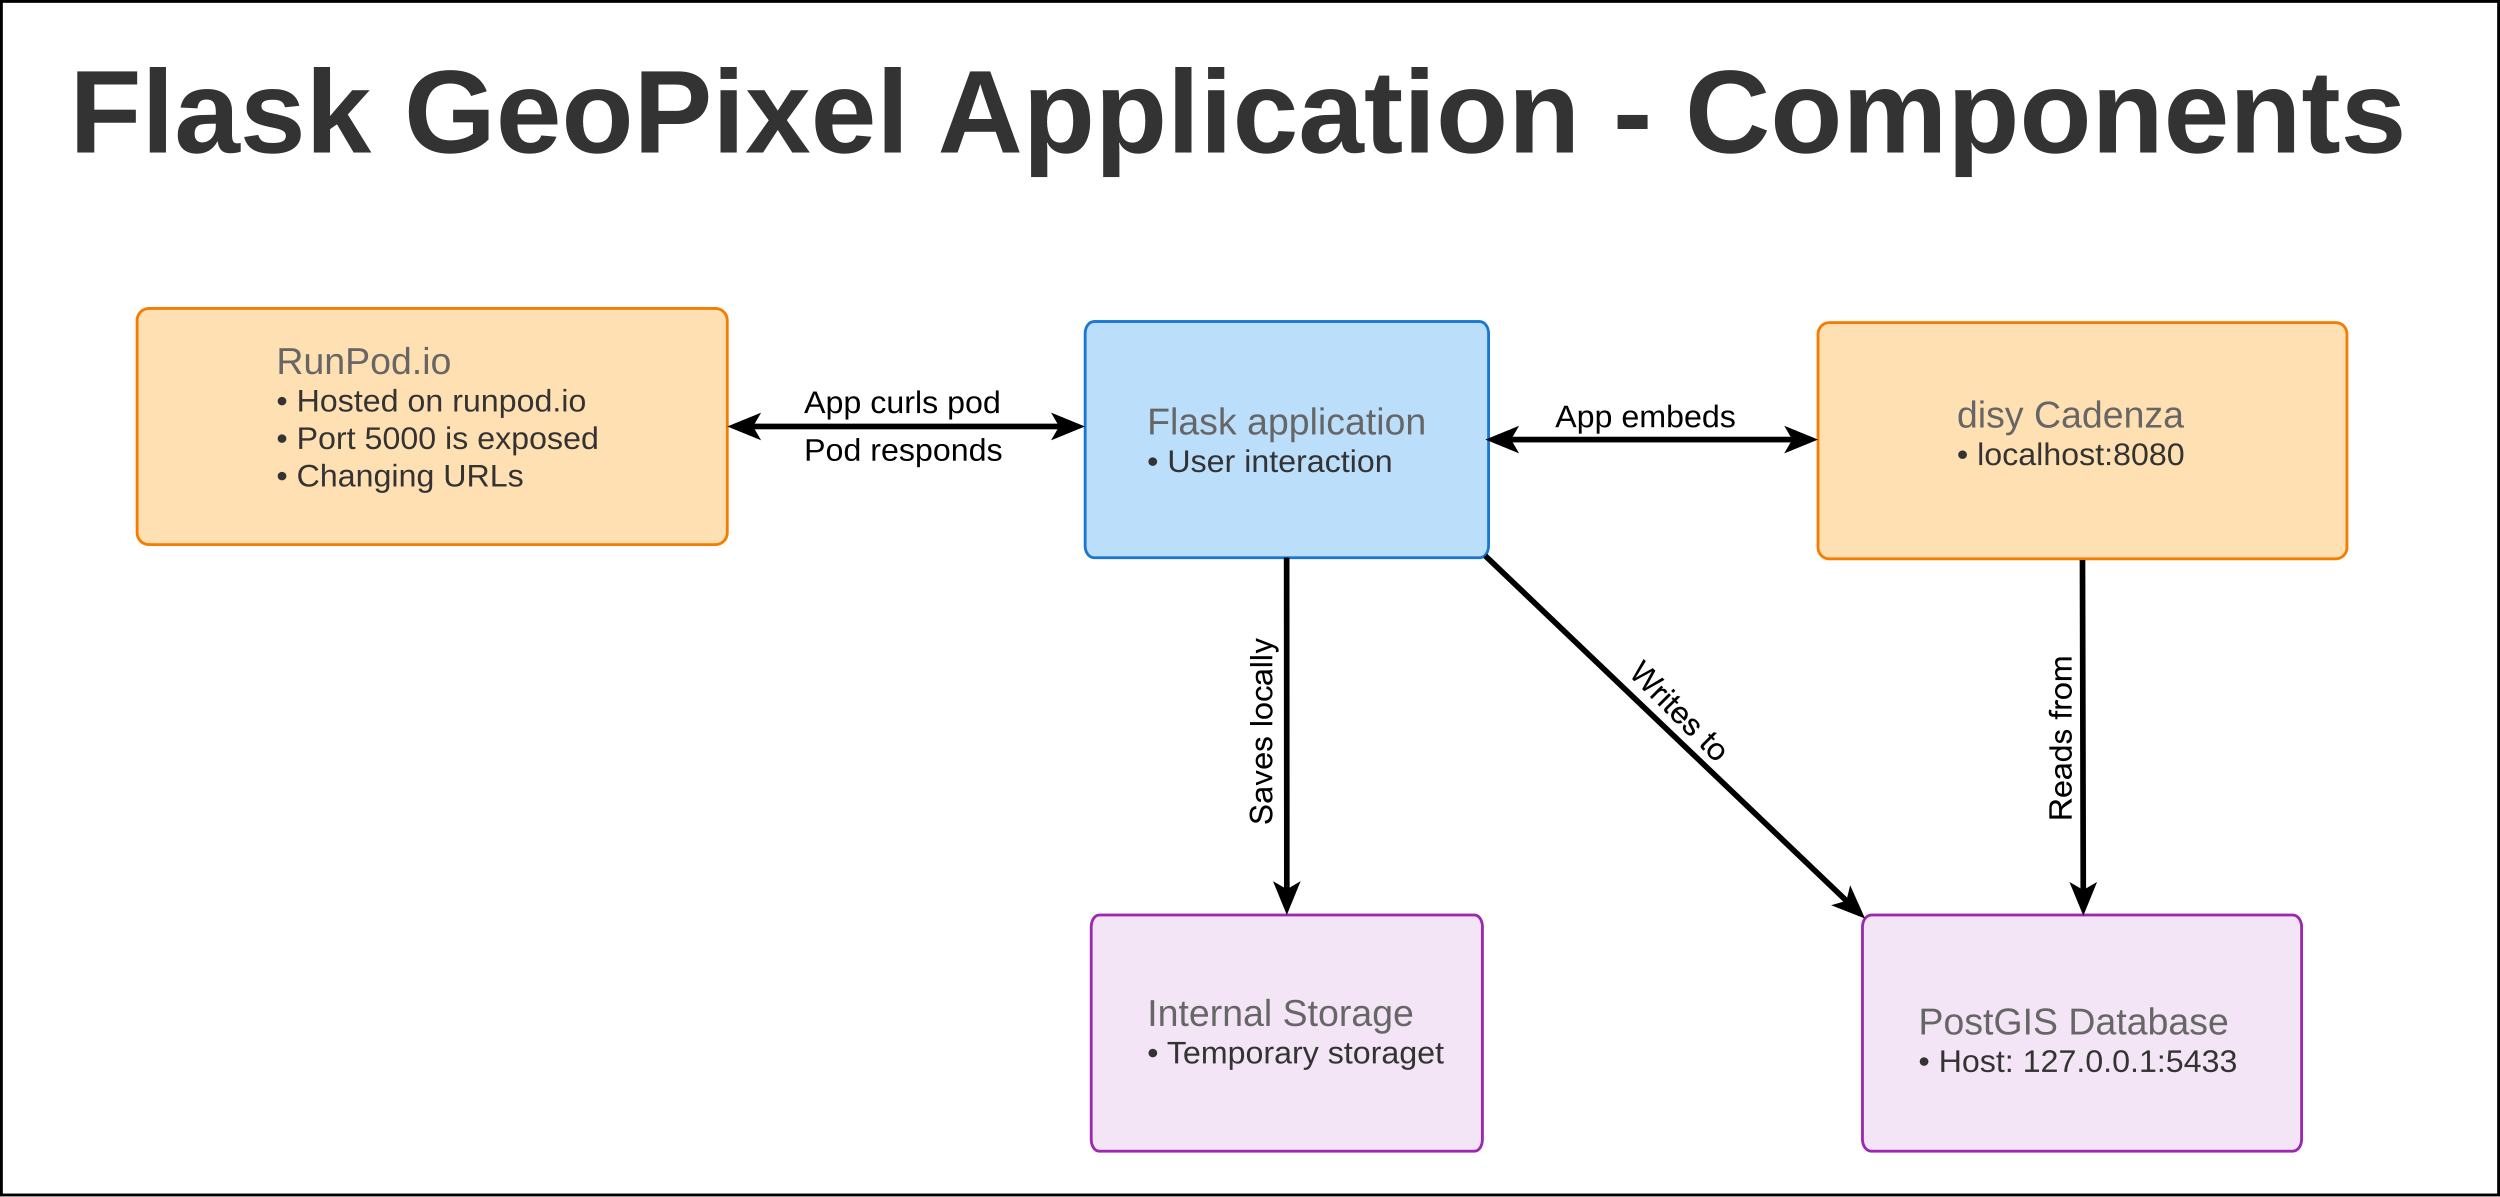
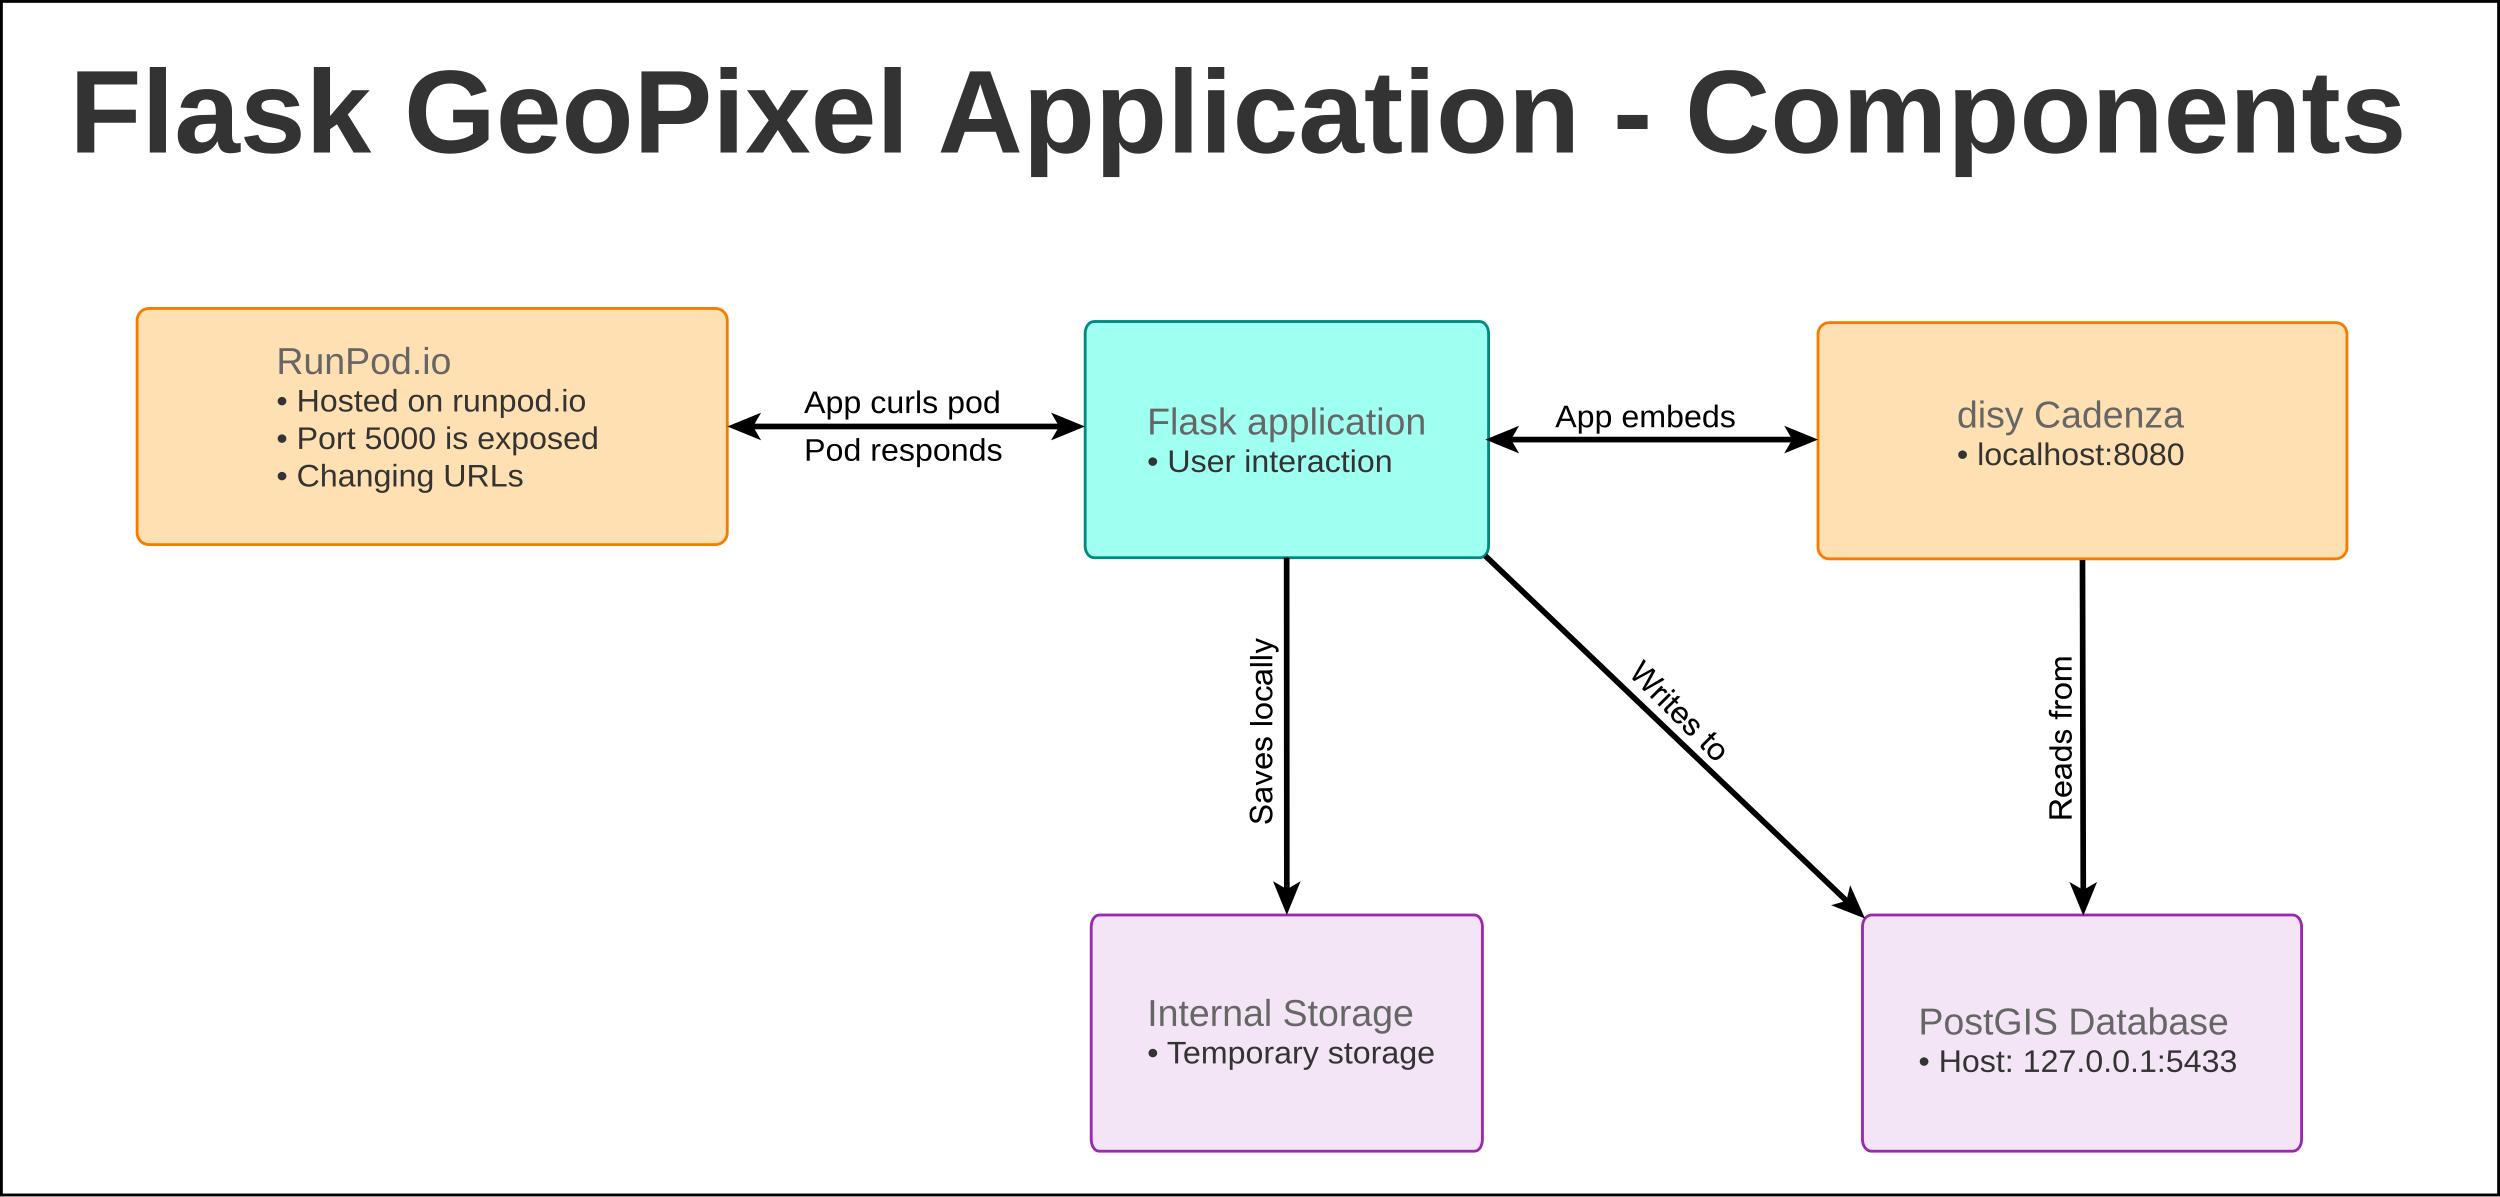
<svg xmlns="http://www.w3.org/2000/svg" viewBox="0 0 882 422.08">
  <defs>
-     <style>.cls-1{fill:#fff;}.cls-2,.cls-8{isolation:isolate;}.cls-2{font-size:41.64px;font-family:Arial-BoldMT, Arial;font-weight:700;}.cls-2,.cls-6{fill:#333;}.cls-3{letter-spacing:-0.04em;}.cls-4{fill:#bbdefb;stroke:#1976d2;}.cls-5,.cls-8{font-size:13.22px;fill:#666;}.cls-12,.cls-5,.cls-6,.cls-8{font-family:ArialMT, Arial;}.cls-12,.cls-6{font-size:11.02px;}.cls-7{fill:#ffe0b2;stroke:#f57c00;}.cls-9{fill:#f3e5f5;stroke:#9c27b0;}.cls-10{letter-spacing:-0.02em;}.cls-11{letter-spacing:-0.11em;}.cls-13{fill:none;stroke:#000;stroke-miterlimit:10;stroke-width:2px;}</style>
+     <style>.cls-1{fill:#fff;}.cls-2,.cls-8{isolation:isolate;}.cls-2{font-size:41.64px;font-family:Arial-BoldMT, Arial;font-weight:700;}.cls-2,.cls-6{fill:#333;}.cls-3{letter-spacing:-0.04em;}.cls-4{fill:#9ffff1;stroke:#008982;}.cls-5,.cls-8{font-size:13.22px;fill:#666;}.cls-12,.cls-5,.cls-6,.cls-8{font-family:ArialMT, Arial;}.cls-12,.cls-6{font-size:11.02px;}.cls-7{fill:#ffe0b2;stroke:#f57c00;}.cls-9{fill:#f3e5f5;stroke:#9c27b0;}.cls-10{letter-spacing:-0.02em;}.cls-11{letter-spacing:-0.11em;}.cls-13{fill:none;stroke:#000;stroke-miterlimit:10;stroke-width:2px;}</style>
  </defs>
  <g id="Ebene_2" data-name="Ebene 2">
    <g id="Ebene_1-2" data-name="Ebene 1">
      <rect class="cls-1" x="0.5" y="0.5" width="881" height="421.08" />
      <path d="M881,1V421.08H1V1H881m1-1H0V422.08H882V0Z" />
      <rect class="cls-1" x="20" y="9.08" width="833" height="406" />
      <text id="Heading" class="cls-2" transform="translate(24.49 53.82)">Flask GeoPixel<tspan class="cls-3" x="296.28" y="0"> </tspan>
        <tspan x="306.3" y="0">Application - Components</tspan>
      </text>
      <path class="cls-4" d="M385.91,113.43H522c1.75,0,3.17,1.87,3.17,4.17v75c0,2.3-1.42,4.17-3.17,4.17h-136c-1.75,0-3.16-1.87-3.16-4.17v-75c0-2.3,1.41-4.17,3.16-4.17" />
      <text class="cls-5" transform="translate(404.71 153.28)">Flask application</text>
      <text class="cls-6" transform="translate(404.71 166.51) scale(1.03 1)">• User interaction</text>
      <g id="Runpod">
        <path class="cls-7" d="M52.53,108.81H252.42a4.17,4.17,0,0,1,4.16,4.17v75a4.16,4.16,0,0,1-4.16,4.16H52.53a4.16,4.16,0,0,1-4.16-4.16V113a4.17,4.17,0,0,1,4.16-4.17" />
        <text class="cls-8" transform="translate(97.51 131.95)">RunPod.io</text>
        <text class="cls-6" transform="translate(97.51 145.17) scale(1.03 1)">• Hosted on runpod.io<tspan x="0" y="13.22">• Port 5000 is exposed</tspan>
          <tspan x="0" y="26.45">• Changing URLs</tspan>
        </text>
      </g>
      <g id="Internal">
        <path class="cls-9" d="M387.75,322.81H520.24c1.52,0,2.76,1.87,2.76,4.17v75c0,2.3-1.24,4.16-2.76,4.16H387.75c-1.53,0-2.77-1.86-2.77-4.16V327c0-2.3,1.24-4.17,2.77-4.17" />
        <text class="cls-8" transform="translate(404.74 361.95)">Internal Storage</text>
        <text class="cls-6" transform="translate(404.74 375.17) scale(1.03 1)">•<tspan class="cls-10" x="3.86" y="0"> </tspan>
          <tspan class="cls-11" x="6.72" y="0">T</tspan>
-           <tspan x="12.23" y="0">emporary storaget</tspan>
+           <tspan x="12.23" y="0">emporary storage</tspan>
        </text>
      </g>
      <g id="PostGIS">
        <path class="cls-9" d="M660.18,322.81H808.9c1.71,0,3.1,1.87,3.1,4.17v75c0,2.3-1.39,4.16-3.1,4.16H660.18c-1.72,0-3.1-1.86-3.1-4.16V327c0-2.3,1.38-4.17,3.1-4.17" />
        <text class="cls-8" transform="translate(676.83 364.95)">PostGIS Database</text>
        <text class="cls-6" transform="translate(676.83 378.17) scale(1.03 1)">• Host: 127.0.0.1:5433</text>
      </g>
      <g id="Cadenza">
        <path class="cls-7" d="M645.13,113.81H824.27A4,4,0,0,1,828,118v75a4,4,0,0,1-3.73,4.16H645.13a4,4,0,0,1-3.73-4.16V118a4,4,0,0,1,3.73-4.17" />
        <text class="cls-8" transform="translate(690.41 150.84)">disy Cadenza</text>
        <text class="cls-6" transform="translate(690.41 164.07) scale(1.03 1)">• localhost:8080 </text>
      </g>
      <g id="Ebene_3" data-name="Ebene 3">
        <text class="cls-12" transform="translate(548.68 150.72) scale(1.03 1)">App embeds </text>
        <line class="cls-13" x1="532.47" y1="155.08" x2="632.93" y2="155.08" />
        <polygon points="524 155.08 535.94 159.96 533.11 155.08 535.94 150.21 524 155.08" />
        <polygon points="641.4 155.08 629.46 159.96 632.29 155.08 629.46 150.21 641.4 155.08" />
      </g>
      <path d="M730.86,288.81H723v-3.59a5,5,0,0,1,.21-1.65,1.82,1.82,0,0,1,.75-.9,2.26,2.26,0,0,1,1.19-.34,2,2,0,0,1,1.42.56,2.92,2.92,0,0,1,.73,1.72,2.75,2.75,0,0,1,.39-.64,5.58,5.58,0,0,1,1.05-.89l2.15-1.41V283l-1.64,1.07c-.48.31-.84.57-1.09.77a2.62,2.62,0,0,0-.53.55,1.61,1.61,0,0,0-.21.49,3.74,3.74,0,0,0,0,.59v1.24h3.51Zm-4.41-1.08v-2.3a3.52,3.52,0,0,0-.15-1.15,1.26,1.26,0,0,0-.47-.63,1.28,1.28,0,0,0-.71-.21,1.16,1.16,0,0,0-.92.42,2,2,0,0,0-.36,1.31v2.56Z" />
      <path d="M729,276.77l.12-1a2.39,2.39,0,0,1,1.36.9,2.79,2.79,0,0,1,.49,1.68,2.7,2.7,0,0,1-.78,2,3,3,0,0,1-2.16.75,3.1,3.1,0,0,1-2.24-.76,2.62,2.62,0,0,1-.8-2,2.55,2.55,0,0,1,.78-1.93,3.1,3.1,0,0,1,2.2-.74h.26v4.38a2.15,2.15,0,0,0,1.44-.55,1.67,1.67,0,0,0,.5-1.23,1.53,1.53,0,0,0-.28-.93A1.83,1.83,0,0,0,729,276.77ZM727.45,280v-3.27a1.91,1.91,0,0,0-1.08.37,1.56,1.56,0,0,0-.56,1.23,1.62,1.62,0,0,0,.45,1.16A1.7,1.7,0,0,0,727.45,280Z" />
      <path d="M730.15,270.67a3.62,3.62,0,0,1,.65,1.06,3.29,3.29,0,0,1,.19,1.09,2.19,2.19,0,0,1-.46,1.49,1.5,1.5,0,0,1-1.18.52,1.58,1.58,0,0,1-1.32-.71,2.36,2.36,0,0,1-.32-.72,7.31,7.31,0,0,1-.15-.88,9,9,0,0,0-.33-1.77H727a1.09,1.09,0,0,0-.84.28,1.72,1.72,0,0,0-.32,1.14,1.87,1.87,0,0,0,.23,1,1.52,1.52,0,0,0,.85.5l-.13,1a2.4,2.4,0,0,1-1-.44,1.83,1.83,0,0,1-.57-.88A3.83,3.83,0,0,1,725,272a3.49,3.49,0,0,1,.18-1.22,1.64,1.64,0,0,1,.43-.69,1.56,1.56,0,0,1,.66-.31,5.58,5.58,0,0,1,.89-.05h1.29a14.19,14.19,0,0,0,1.71-.06,2.2,2.2,0,0,0,.69-.25v1A2.11,2.11,0,0,1,730.15,270.67Zm-2.16.08a8.23,8.23,0,0,1,.37,1.62,3.61,3.61,0,0,0,.19.87.87.87,0,0,0,.31.39.86.86,0,0,0,.46.14.82.82,0,0,0,.65-.3,1.34,1.34,0,0,0,.26-.88,2,2,0,0,0-.25-1,1.47,1.47,0,0,0-.67-.66,2.24,2.24,0,0,0-1-.16Z" />
      <path d="M730.86,264.4h-.72A1.85,1.85,0,0,1,731,266a2.35,2.35,0,0,1-.38,1.29,2.53,2.53,0,0,1-1.05.91,3.64,3.64,0,0,1-1.55.32,3.91,3.91,0,0,1-1.56-.29,2.26,2.26,0,0,1-1.06-.88,2.36,2.36,0,0,1-.38-1.31,2,2,0,0,1,.22-.94,2,2,0,0,1,.57-.67H723v-1h7.89ZM728,267.54a2.49,2.49,0,0,0,1.64-.47,1.46,1.46,0,0,0,.54-1.13,1.4,1.4,0,0,0-.52-1.1,2.31,2.31,0,0,0-1.58-.46,2.65,2.65,0,0,0-1.73.47,1.43,1.43,0,0,0-.54,1.14,1.4,1.4,0,0,0,.52,1.11A2.61,2.61,0,0,0,728,267.54Z" />
      <path d="M729.15,262.31l-.15-1a1.35,1.35,0,0,0,.88-.46,1.61,1.61,0,0,0,.31-1.06,1.59,1.59,0,0,0-.27-1,.82.82,0,0,0-.64-.33.59.59,0,0,0-.52.3,4.52,4.52,0,0,0-.32,1,9.49,9.49,0,0,1-.47,1.52,1.49,1.49,0,0,1-.54.64,1.47,1.47,0,0,1-1.48,0,1.8,1.8,0,0,1-.54-.49,2.32,2.32,0,0,1-.28-.63A3,3,0,0,1,725,260a3.51,3.51,0,0,1,.2-1.22,1.72,1.72,0,0,1,.52-.77,2.21,2.21,0,0,1,.89-.34l.13,1a1,1,0,0,0-.69.39,1.39,1.39,0,0,0-.25.89,1.63,1.63,0,0,0,.22,1,.64.64,0,0,0,.52.3.5.5,0,0,0,.34-.13.79.79,0,0,0,.25-.38c0-.1.12-.39.25-.88a11.53,11.53,0,0,1,.45-1.47,1.58,1.58,0,0,1,.51-.65,1.38,1.38,0,0,1,.83-.24,1.61,1.61,0,0,1,.91.29,1.76,1.76,0,0,1,.66.84,3,3,0,0,1,.24,1.23,2.81,2.81,0,0,1-.47,1.75A2.09,2.09,0,0,1,729.15,262.31Z" />
      <path d="M730.86,252.88h-5v.88h-.76v-.88h-.61a2.56,2.56,0,0,1-.85-.11,1.19,1.19,0,0,1-.61-.5,1.82,1.82,0,0,1-.24-1,5.47,5.47,0,0,1,.1-.93l.85.15a3,3,0,0,0-.06.58.84.84,0,0,0,.19.64,1,1,0,0,0,.71.19h.52v-1.14h.76v1.14h5Z" />
      <path d="M730.86,250h-5.72v-.9H726a2.39,2.39,0,0,1-.8-.63,1.13,1.13,0,0,1-.2-.64,2,2,0,0,1,.32-1l.89.34a1.48,1.48,0,0,0-.21.73,1,1,0,0,0,.2.59,1,1,0,0,0,.53.37,3.67,3.67,0,0,0,1.13.16h3Z" />
      <path d="M728,246.58a2.88,2.88,0,0,1-2.35-.91,2.77,2.77,0,0,1-.64-1.84,2.65,2.65,0,0,1,.78-2,2.88,2.88,0,0,1,2.13-.77,3.77,3.77,0,0,1,1.73.34,2.42,2.42,0,0,1,1,1,3,3,0,0,1,.35,1.42,2.69,2.69,0,0,1-.77,2A3,3,0,0,1,728,246.58Zm0-1a2.42,2.42,0,0,0,1.64-.49,1.66,1.66,0,0,0,0-2.47,2.42,2.42,0,0,0-1.67-.49,2.33,2.33,0,0,0-1.61.49,1.68,1.68,0,0,0,0,2.47A2.42,2.42,0,0,0,728,245.56Z" />
      <path d="M730.86,239.92h-5.72V239h.8a2,2,0,0,1-.67-.73,2.15,2.15,0,0,1-.26-1.05,2,2,0,0,1,.27-1.07,1.4,1.4,0,0,1,.73-.58,2.15,2.15,0,0,1-1-1.82,1.84,1.84,0,0,1,.47-1.34,2,2,0,0,1,1.45-.47h3.93v1h-3.6a2.43,2.43,0,0,0-.84.1.77.77,0,0,0-.41.35,1.17,1.17,0,0,0-.16.6,1.42,1.42,0,0,0,.4,1,1.72,1.72,0,0,0,1.29.41h3.32v1h-3.72a1.58,1.58,0,0,0-1,.24.92.92,0,0,0-.33.79,1.44,1.44,0,0,0,.22.78,1.21,1.21,0,0,0,.63.52,3.58,3.58,0,0,0,1.19.16h3Z" />
      <line class="cls-13" x1="734.7" y1="197.58" x2="734.98" y2="314.61" />
      <polygon points="735 323.08 730.09 311.16 734.98 313.98 739.85 311.13 735 323.08" />
      <path d="M575.81,239.58l4.06-7.1.77.78-2.78,4.53q-.43.71-.9,1.38c.74-.45,1.17-.71,1.29-.77l4.85-2.68.92.91-2,3.65a20.19,20.19,0,0,1-1.53,2.42q.64-.42,1.5-.93l4.49-2.69.76.76-7.15,4-.73-.73,3-5.46c.26-.45.41-.73.48-.83-.32.2-.59.36-.83.49l-5.46,3Z" />
      <path d="M582.11,245.88l4-4,.64.64-.62.61a2.26,2.26,0,0,1,1-.12,1.13,1.13,0,0,1,.59.31,2.06,2.06,0,0,1,.5.95l-.88.39A1.43,1.43,0,0,0,587,244a.89.89,0,0,0-.55-.28,1,1,0,0,0-.63.11,3.58,3.58,0,0,0-.92.68l-2.11,2.12Z" />
      <path d="M589.58,243.77l.79-.79.7.7-.79.79Zm-4.79,4.79,4-4,.7.7-4,4Z" />
      <path d="M588.71,251.25l-.51.71a4.34,4.34,0,0,1-.59-.47,1.77,1.77,0,0,1-.47-.71,1,1,0,0,1,0-.61,3.43,3.43,0,0,1,.72-.89L590.2,247l-.52-.51.54-.54.51.52,1-1,1.11.29-1.41,1.41.71.71-.54.53-.7-.71L588.53,250a2.22,2.22,0,0,0-.34.42.42.42,0,0,0,0,.25.76.76,0,0,0,.19.29A3,3,0,0,0,588.71,251.25Z" />
      <path d="M592.92,254.09l.64.81a2.45,2.45,0,0,1-1.6.33,3.08,3.08,0,0,1-2.42-2.83,3,3,0,0,1,1-2.07,3.08,3.08,0,0,1,2.13-1,2.62,2.62,0,0,1,2,.83,2.56,2.56,0,0,1,.8,1.91,3,3,0,0,1-1,2.08l-.19.18-3.09-3.09a2.13,2.13,0,0,0-.63,1.41,1.63,1.63,0,0,0,.51,1.22,1.59,1.59,0,0,0,.86.46A1.86,1.86,0,0,0,592.92,254.09Zm-1.2-3.41L594,253a1.92,1.92,0,0,0,.5-1,1.54,1.54,0,0,0-.48-1.27,1.6,1.6,0,0,0-1.13-.49A1.75,1.75,0,0,0,591.72,250.68Z" />
      <path d="M594.15,255.51l.81.59a1.27,1.27,0,0,0-.3.95,1.63,1.63,0,0,0,.53,1,1.6,1.6,0,0,0,.91.52.8.8,0,0,0,.68-.21.59.59,0,0,0,.16-.58,4.68,4.68,0,0,0-.48-.95,9.88,9.88,0,0,1-.75-1.4,1.53,1.53,0,0,1-.07-.84,1.59,1.59,0,0,1,.39-.69,1.35,1.35,0,0,1,.63-.37,1.5,1.5,0,0,1,.73,0,2,2,0,0,1,.64.24,2.89,2.89,0,0,1,.69.53,3.44,3.44,0,0,1,.72,1,1.63,1.63,0,0,1,.18.92,2.06,2.06,0,0,1-.39.87l-.77-.6a1.07,1.07,0,0,0,.21-.76,1.42,1.42,0,0,0-.46-.81,1.6,1.6,0,0,0-.85-.53.65.65,0,0,0-.57.16.5.5,0,0,0-.15.32.83.83,0,0,0,.09.46c0,.09.19.36.44.79a11.44,11.44,0,0,1,.72,1.36,1.35,1.35,0,0,1-.31,1.58,1.7,1.7,0,0,1-.85.44,1.89,1.89,0,0,1-1.06-.13,3.11,3.11,0,0,1-1-.71,2.86,2.86,0,0,1-.91-1.56A2.17,2.17,0,0,1,594.15,255.51Z" />
      <path d="M601.6,264.14l-.51.71a4.5,4.5,0,0,1-.59-.47,1.93,1.93,0,0,1-.48-.71,1,1,0,0,1,0-.61,3.27,3.27,0,0,1,.72-.89l2.33-2.33-.52-.51.53-.54.52.52,1-1,1.11.28L604.32,260l.7.7-.53.54-.71-.71-2.36,2.36a1.86,1.86,0,0,0-.34.42.42.42,0,0,0,0,.25.66.66,0,0,0,.19.29A3,3,0,0,0,601.6,264.14Z" />
      <path d="M603.43,263.16a2.89,2.89,0,0,1,2.3-1,2.77,2.77,0,0,1,1.76.85,2.68,2.68,0,0,1,.85,1.95,2.9,2.9,0,0,1-1,2.05,3.58,3.58,0,0,1-1.47,1,2.35,2.35,0,0,1-1.39,0,2.86,2.86,0,0,1-1.25-.76,2.65,2.65,0,0,1-.86-1.95A3,3,0,0,1,603.43,263.16Zm.72.72a2.35,2.35,0,0,0-.81,1.51,1.65,1.65,0,0,0,1.74,1.74,2.45,2.45,0,0,0,1.54-.83,2.35,2.35,0,0,0,.78-1.49,1.66,1.66,0,0,0-1.74-1.74A2.35,2.35,0,0,0,604.15,263.88Z" />
      <line class="cls-13" x1="524" y1="196.08" x2="651.87" y2="318.23" />
      <polygon points="658 324.08 646 319.36 651.41 317.79 652.74 312.31 658 324.08" />
      <path d="M446.3,290.55l-.08-1a2.15,2.15,0,0,0,1-.33,1.9,1.9,0,0,0,.61-.82,3,3,0,0,0,.23-1.24,3.22,3.22,0,0,0-.17-1.08,1.49,1.49,0,0,0-.49-.7,1.14,1.14,0,0,0-.68-.23,1,1,0,0,0-.64.22,1.65,1.65,0,0,0-.47.73c-.08.22-.21.7-.38,1.44a7.42,7.42,0,0,1-.5,1.57,2.16,2.16,0,0,1-.73.86,1.75,1.75,0,0,1-1,.28,2,2,0,0,1-1.12-.34,2.16,2.16,0,0,1-.79-1,3.9,3.9,0,0,1-.27-1.48,4.1,4.1,0,0,1,.29-1.59,2.22,2.22,0,0,1,.83-1.06,2.31,2.31,0,0,1,1.24-.4l.07,1a1.6,1.6,0,0,0-1.13.56,2.26,2.26,0,0,0-.38,1.41,2.33,2.33,0,0,0,.35,1.42,1,1,0,0,0,.84.44.9.9,0,0,0,.7-.31,4.44,4.44,0,0,0,.56-1.62,11,11,0,0,1,.5-1.79,2.37,2.37,0,0,1,.81-1,1.86,1.86,0,0,1,1.12-.34,2.06,2.06,0,0,1,1.18.37,2.42,2.42,0,0,1,.87,1.06,3.71,3.71,0,0,1,.31,1.56,4.68,4.68,0,0,1-.31,1.84,2.55,2.55,0,0,1-.94,1.17A2.59,2.59,0,0,1,446.3,290.55Z" />
      <path d="M448.13,279a3.62,3.62,0,0,1,.65,1.06,3.3,3.3,0,0,1,.18,1.1,2.13,2.13,0,0,1-.46,1.48,1.46,1.46,0,0,1-1.17.52,1.55,1.55,0,0,1-.77-.2,1.59,1.59,0,0,1-.55-.51,2.41,2.41,0,0,1-.32-.71,8,8,0,0,1-.15-.89,9,9,0,0,0-.33-1.77H445a1.05,1.05,0,0,0-.84.29,1.68,1.68,0,0,0-.33,1.13,1.78,1.78,0,0,0,.24,1,1.47,1.47,0,0,0,.85.5l-.13,1a2.27,2.27,0,0,1-1-.44,1.91,1.91,0,0,1-.58-.88,4.09,4.09,0,0,1-.2-1.33,3.77,3.77,0,0,1,.17-1.22,1.65,1.65,0,0,1,.44-.69,1.56,1.56,0,0,1,.66-.31,5.58,5.58,0,0,1,.89-.05h1.29a14.19,14.19,0,0,0,1.71-.06,2.2,2.2,0,0,0,.69-.25v1A2.11,2.11,0,0,1,448.13,279ZM446,279a7.67,7.67,0,0,1,.36,1.62,4,4,0,0,0,.2.87.81.81,0,0,0,.31.39.83.83,0,0,0,.46.14.82.82,0,0,0,.65-.3,1.34,1.34,0,0,0,.26-.88,2.11,2.11,0,0,0-.25-1,1.52,1.52,0,0,0-.67-.66,2.24,2.24,0,0,0-1-.16Z" />
      <path d="M448.84,274.85l-5.72,2.24v-1l3.42-1.26c.37-.14.76-.26,1.16-.38-.31-.09-.67-.21-1.09-.37l-3.49-1.3v-1l5.72,2.22Z" />
      <path d="M447,266.82l.12-1a2.42,2.42,0,0,1,1.36.9,2.78,2.78,0,0,1,.48,1.68,2.72,2.72,0,0,1-.77,2,3,3,0,0,1-2.16.75,3.1,3.1,0,0,1-2.24-.76,2.63,2.63,0,0,1-.8-2,2.55,2.55,0,0,1,.78-1.92,3,3,0,0,1,2.2-.75h.26v4.37a2.19,2.19,0,0,0,1.44-.54,1.67,1.67,0,0,0,.5-1.23,1.53,1.53,0,0,0-.28-.93A1.88,1.88,0,0,0,447,266.82Zm-1.57,3.26V266.8a1.91,1.91,0,0,0-1.08.38,1.53,1.53,0,0,0-.56,1.23,1.58,1.58,0,0,0,.45,1.15A1.75,1.75,0,0,0,445.43,270.08Z" />
      <path d="M447.13,264.94l-.15-1a1.27,1.27,0,0,0,.88-.46,2,2,0,0,0,0-2.07.82.82,0,0,0-.64-.33.6.6,0,0,0-.52.29,5.36,5.36,0,0,0-.33,1,8.57,8.57,0,0,1-.46,1.51,1.43,1.43,0,0,1-.54.64,1.41,1.41,0,0,1-.77.22,1.44,1.44,0,0,1-.71-.18,1.49,1.49,0,0,1-.54-.49,1.85,1.85,0,0,1-.28-.63,3,3,0,0,1-.12-.86,3.45,3.45,0,0,1,.2-1.21,1.59,1.59,0,0,1,.52-.77,2,2,0,0,1,.89-.34l.12,1a1,1,0,0,0-.68.38,1.42,1.42,0,0,0-.25.9,1.65,1.65,0,0,0,.22,1,.65.65,0,0,0,.52.29.52.52,0,0,0,.33-.12.85.85,0,0,0,.26-.38c0-.1.12-.39.25-.88a11.53,11.53,0,0,1,.45-1.47,1.55,1.55,0,0,1,.51-.66,1.45,1.45,0,0,1,.83-.23,1.56,1.56,0,0,1,.91.29,1.91,1.91,0,0,1,.66.83,3.08,3.08,0,0,1,.23,1.24,2.8,2.8,0,0,1-.46,1.74A2.13,2.13,0,0,1,447.13,264.94Z" />
      <path d="M448.84,255.77H441v-1h7.89Z" />
      <path d="M446,253.6a2.88,2.88,0,0,1-2.35-.91,2.95,2.95,0,0,1,.13-3.82,2.92,2.92,0,0,1,2.14-.76,3.64,3.64,0,0,1,1.73.34,2.32,2.32,0,0,1,1,1,2.9,2.9,0,0,1,.35,1.42,2.67,2.67,0,0,1-.76,2A3,3,0,0,1,446,253.6Zm0-1a2.36,2.36,0,0,0,1.64-.49,1.66,1.66,0,0,0,0-2.47,2.43,2.43,0,0,0-1.67-.49,2.32,2.32,0,0,0-1.61.49,1.61,1.61,0,0,0-.55,1.23,1.58,1.58,0,0,0,.55,1.24A2.36,2.36,0,0,0,446,252.58Z" />
      <path d="M446.74,243.11l.13-1a2.35,2.35,0,0,1,2.09,2.44,2.53,2.53,0,0,1-.76,1.93,3.06,3.06,0,0,1-2.2.73,3.87,3.87,0,0,1-1.62-.31,2.16,2.16,0,0,1-1-1,2.91,2.91,0,0,1-.35-1.4,2.5,2.5,0,0,1,.47-1.56,2.17,2.17,0,0,1,1.34-.78l.15,1a1.49,1.49,0,0,0-.87.49,1.28,1.28,0,0,0-.29.84,1.55,1.55,0,0,0,.52,1.22,2.42,2.42,0,0,0,1.66.47,2.56,2.56,0,0,0,1.68-.45,1.52,1.52,0,0,0,.52-1.18,1.43,1.43,0,0,0-.35-1A1.71,1.71,0,0,0,446.74,243.11Z" />
      <path d="M448.13,237.46a3.75,3.75,0,0,1,.65,1.06,3.3,3.3,0,0,1,.18,1.1,2.13,2.13,0,0,1-.46,1.48,1.46,1.46,0,0,1-1.17.52,1.54,1.54,0,0,1-.77-.19,1.52,1.52,0,0,1-.55-.52,2.41,2.41,0,0,1-.32-.71,8.12,8.12,0,0,1-.15-.88,9,9,0,0,0-.33-1.78H445a1,1,0,0,0-.84.28,1.68,1.68,0,0,0-.33,1.13,1.82,1.82,0,0,0,.24,1,1.51,1.51,0,0,0,.85.49l-.13,1a2.39,2.39,0,0,1-1-.43,2,2,0,0,1-.58-.88,4.13,4.13,0,0,1-.2-1.33,3.73,3.73,0,0,1,.17-1.22,1.52,1.52,0,0,1,.44-.69,1.45,1.45,0,0,1,.66-.31,4.58,4.58,0,0,1,.89-.05h1.29a11.65,11.65,0,0,0,1.71-.07,2,2,0,0,0,.69-.25v1A2.11,2.11,0,0,1,448.13,237.46Zm-2.16.08a7.64,7.64,0,0,1,.36,1.63,3.91,3.91,0,0,0,.2.86.89.89,0,0,0,.31.4.86.86,0,0,0,1.11-.17,1.32,1.32,0,0,0,.26-.88,2.14,2.14,0,0,0-.25-1,1.52,1.52,0,0,0-.67-.66,2.4,2.4,0,0,0-1-.16Z" />
      <path d="M448.84,235H441v-1h7.89Z" />
      <path d="M448.84,232.51H441v-1h7.89Z" />
      <path d="M451,230l-.91.11a2.67,2.67,0,0,0,.08-.57,1.14,1.14,0,0,0-.1-.53,1.08,1.08,0,0,0-.31-.33,4.46,4.46,0,0,0-.72-.3l-.23-.09-5.73,2.23v-1.08l3.31-1.22c.42-.15.86-.3,1.32-.42-.44-.12-.87-.25-1.3-.41l-3.33-1.25v-1l5.81,2.23a12,12,0,0,1,1.3.56,1.94,1.94,0,0,1,.7.61,1.46,1.46,0,0,1,.23.82A2,2,0,0,1,451,230Z" />
      <line class="cls-13" x1="453.93" y1="196.72" x2="453.99" y2="314.34" />
      <polygon points="453.99 322.81 449.11 310.88 453.99 313.71 458.86 310.87 453.99 322.81" />
      <g id="Ebene_2-2" data-name="Ebene 2">
        <line class="cls-13" x1="265.05" y1="150.46" x2="374.27" y2="150.46" />
        <polygon points="256.58 150.46 268.52 155.34 265.69 150.46 268.52 145.58 256.58 150.46" />
        <polygon points="382.75 150.46 370.81 155.34 373.64 150.46 370.81 145.58 382.75 150.46" />
        <text class="cls-12" transform="translate(283.68 145.72) scale(1.03 1)">App curls pod<tspan x="0" y="16.82">Pod responds</tspan>
        </text>
      </g>
    </g>
  </g>
</svg>
